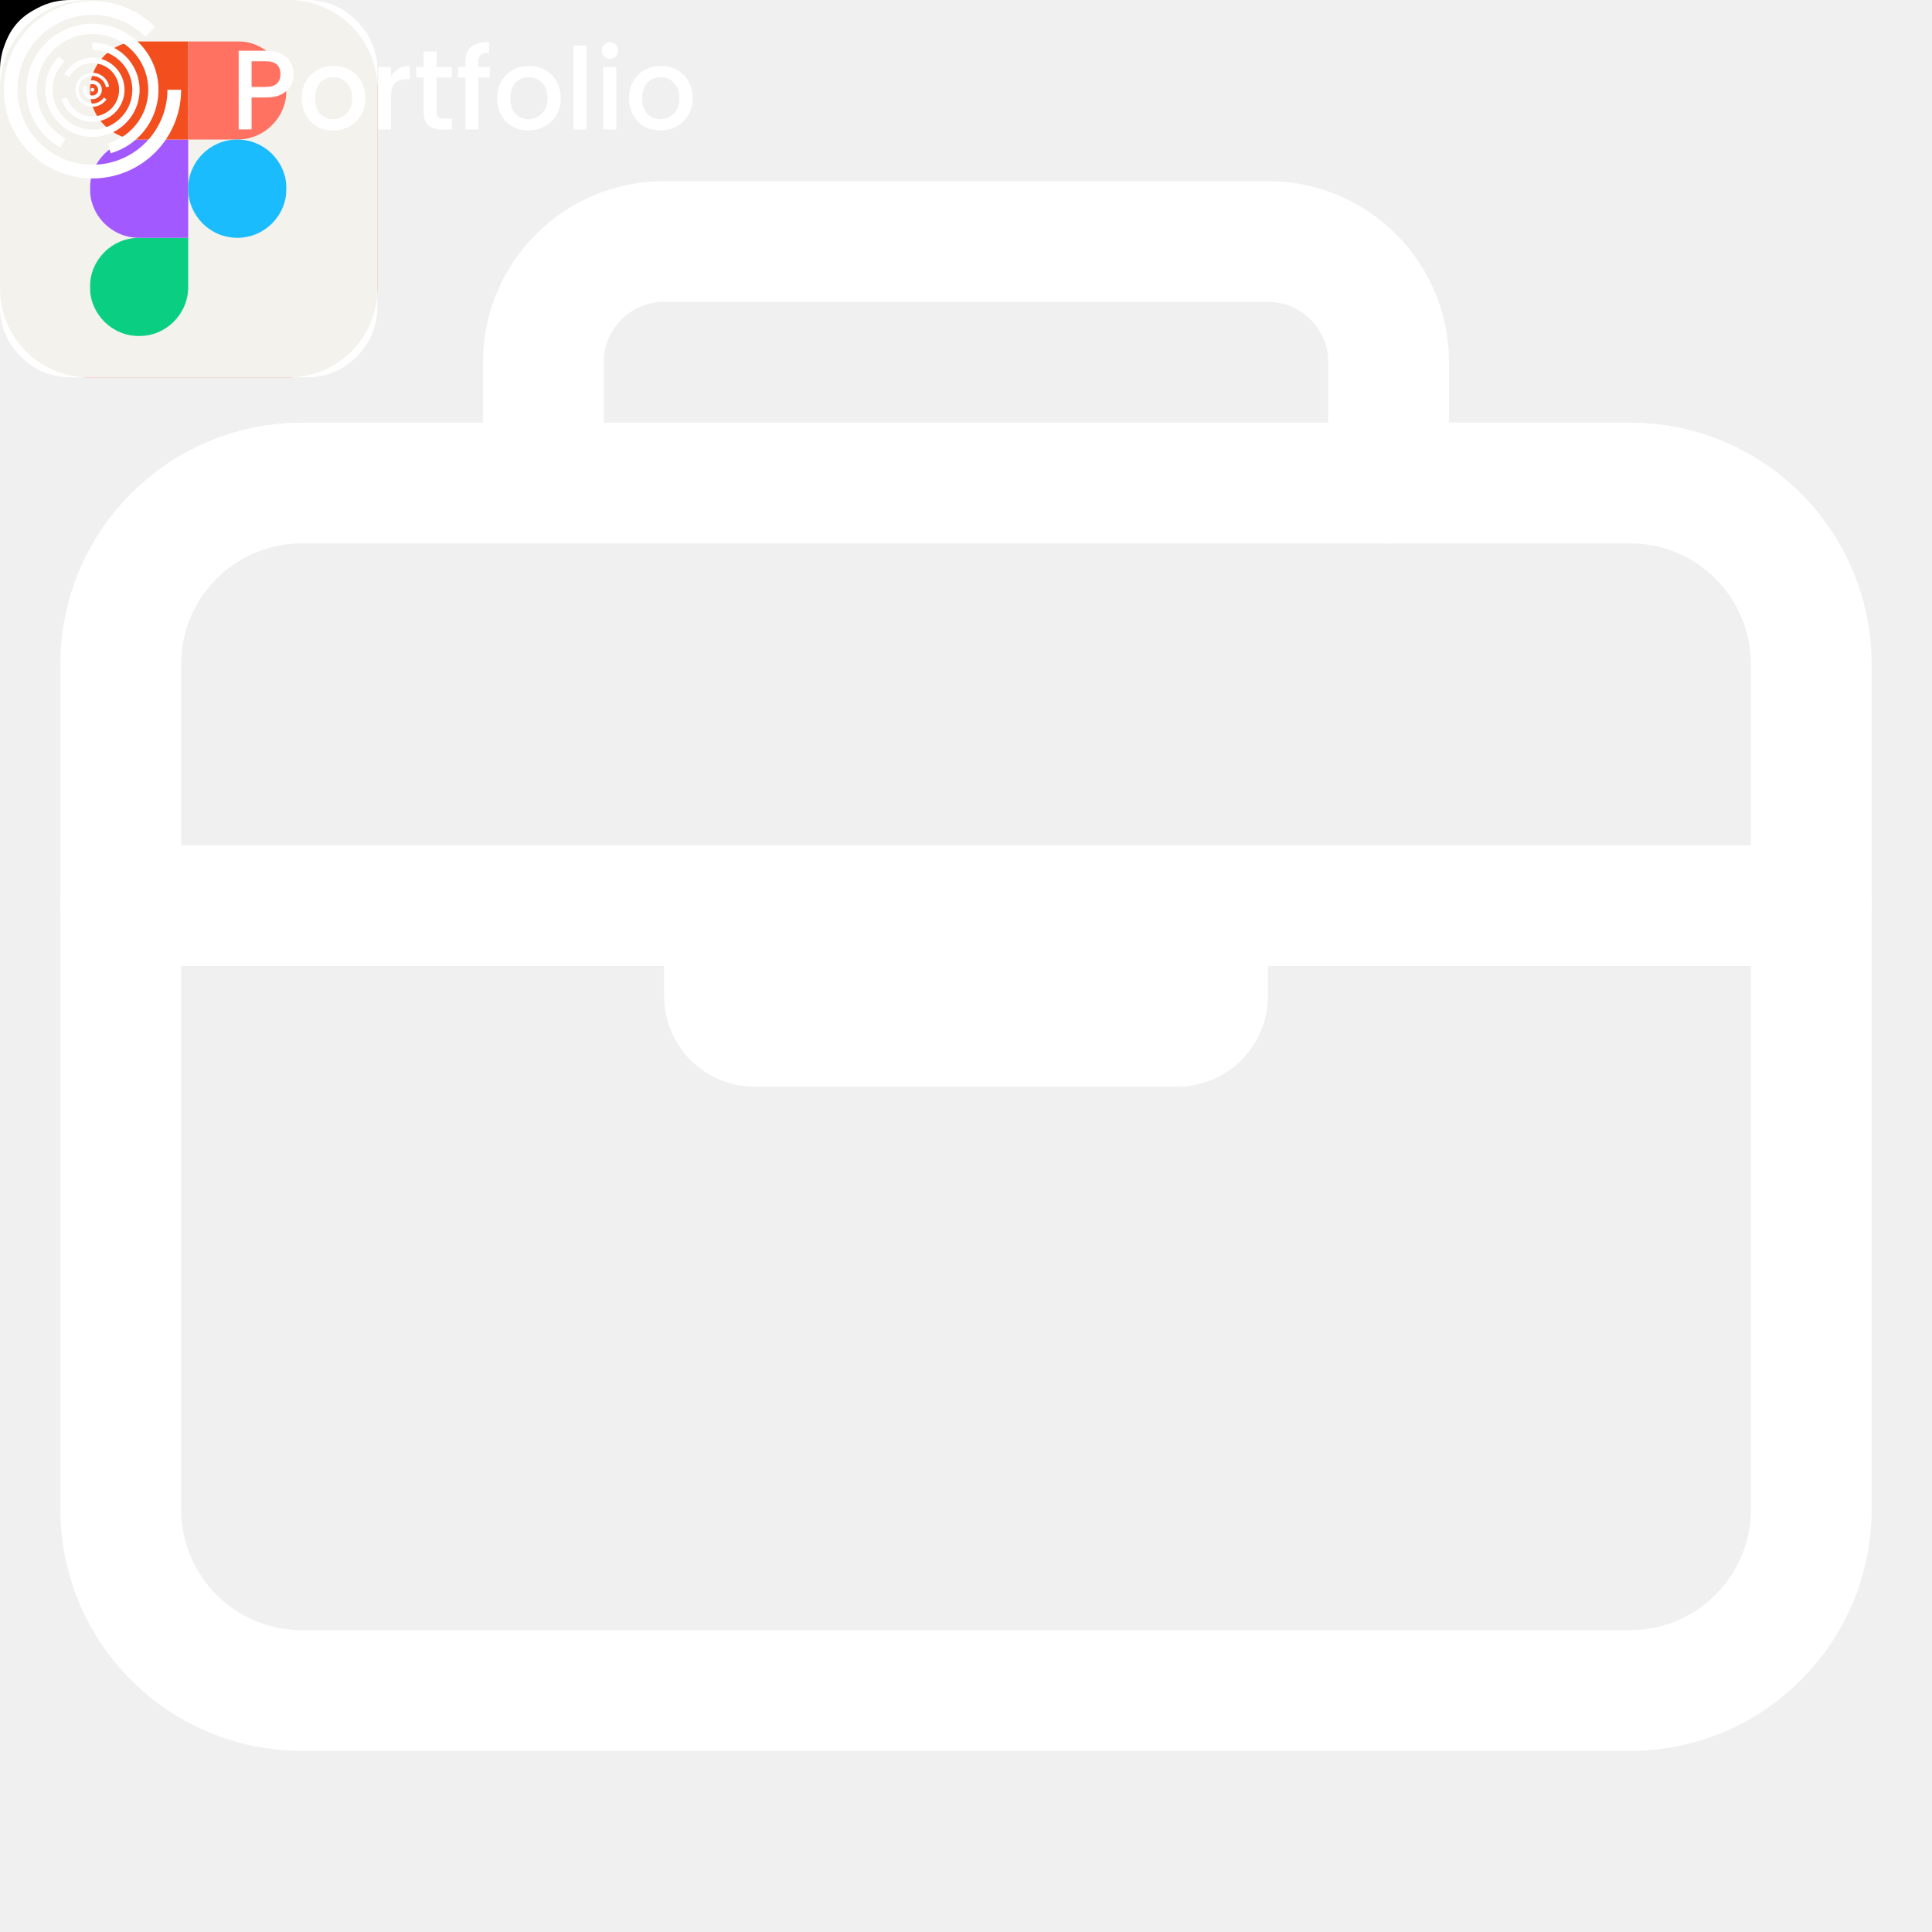
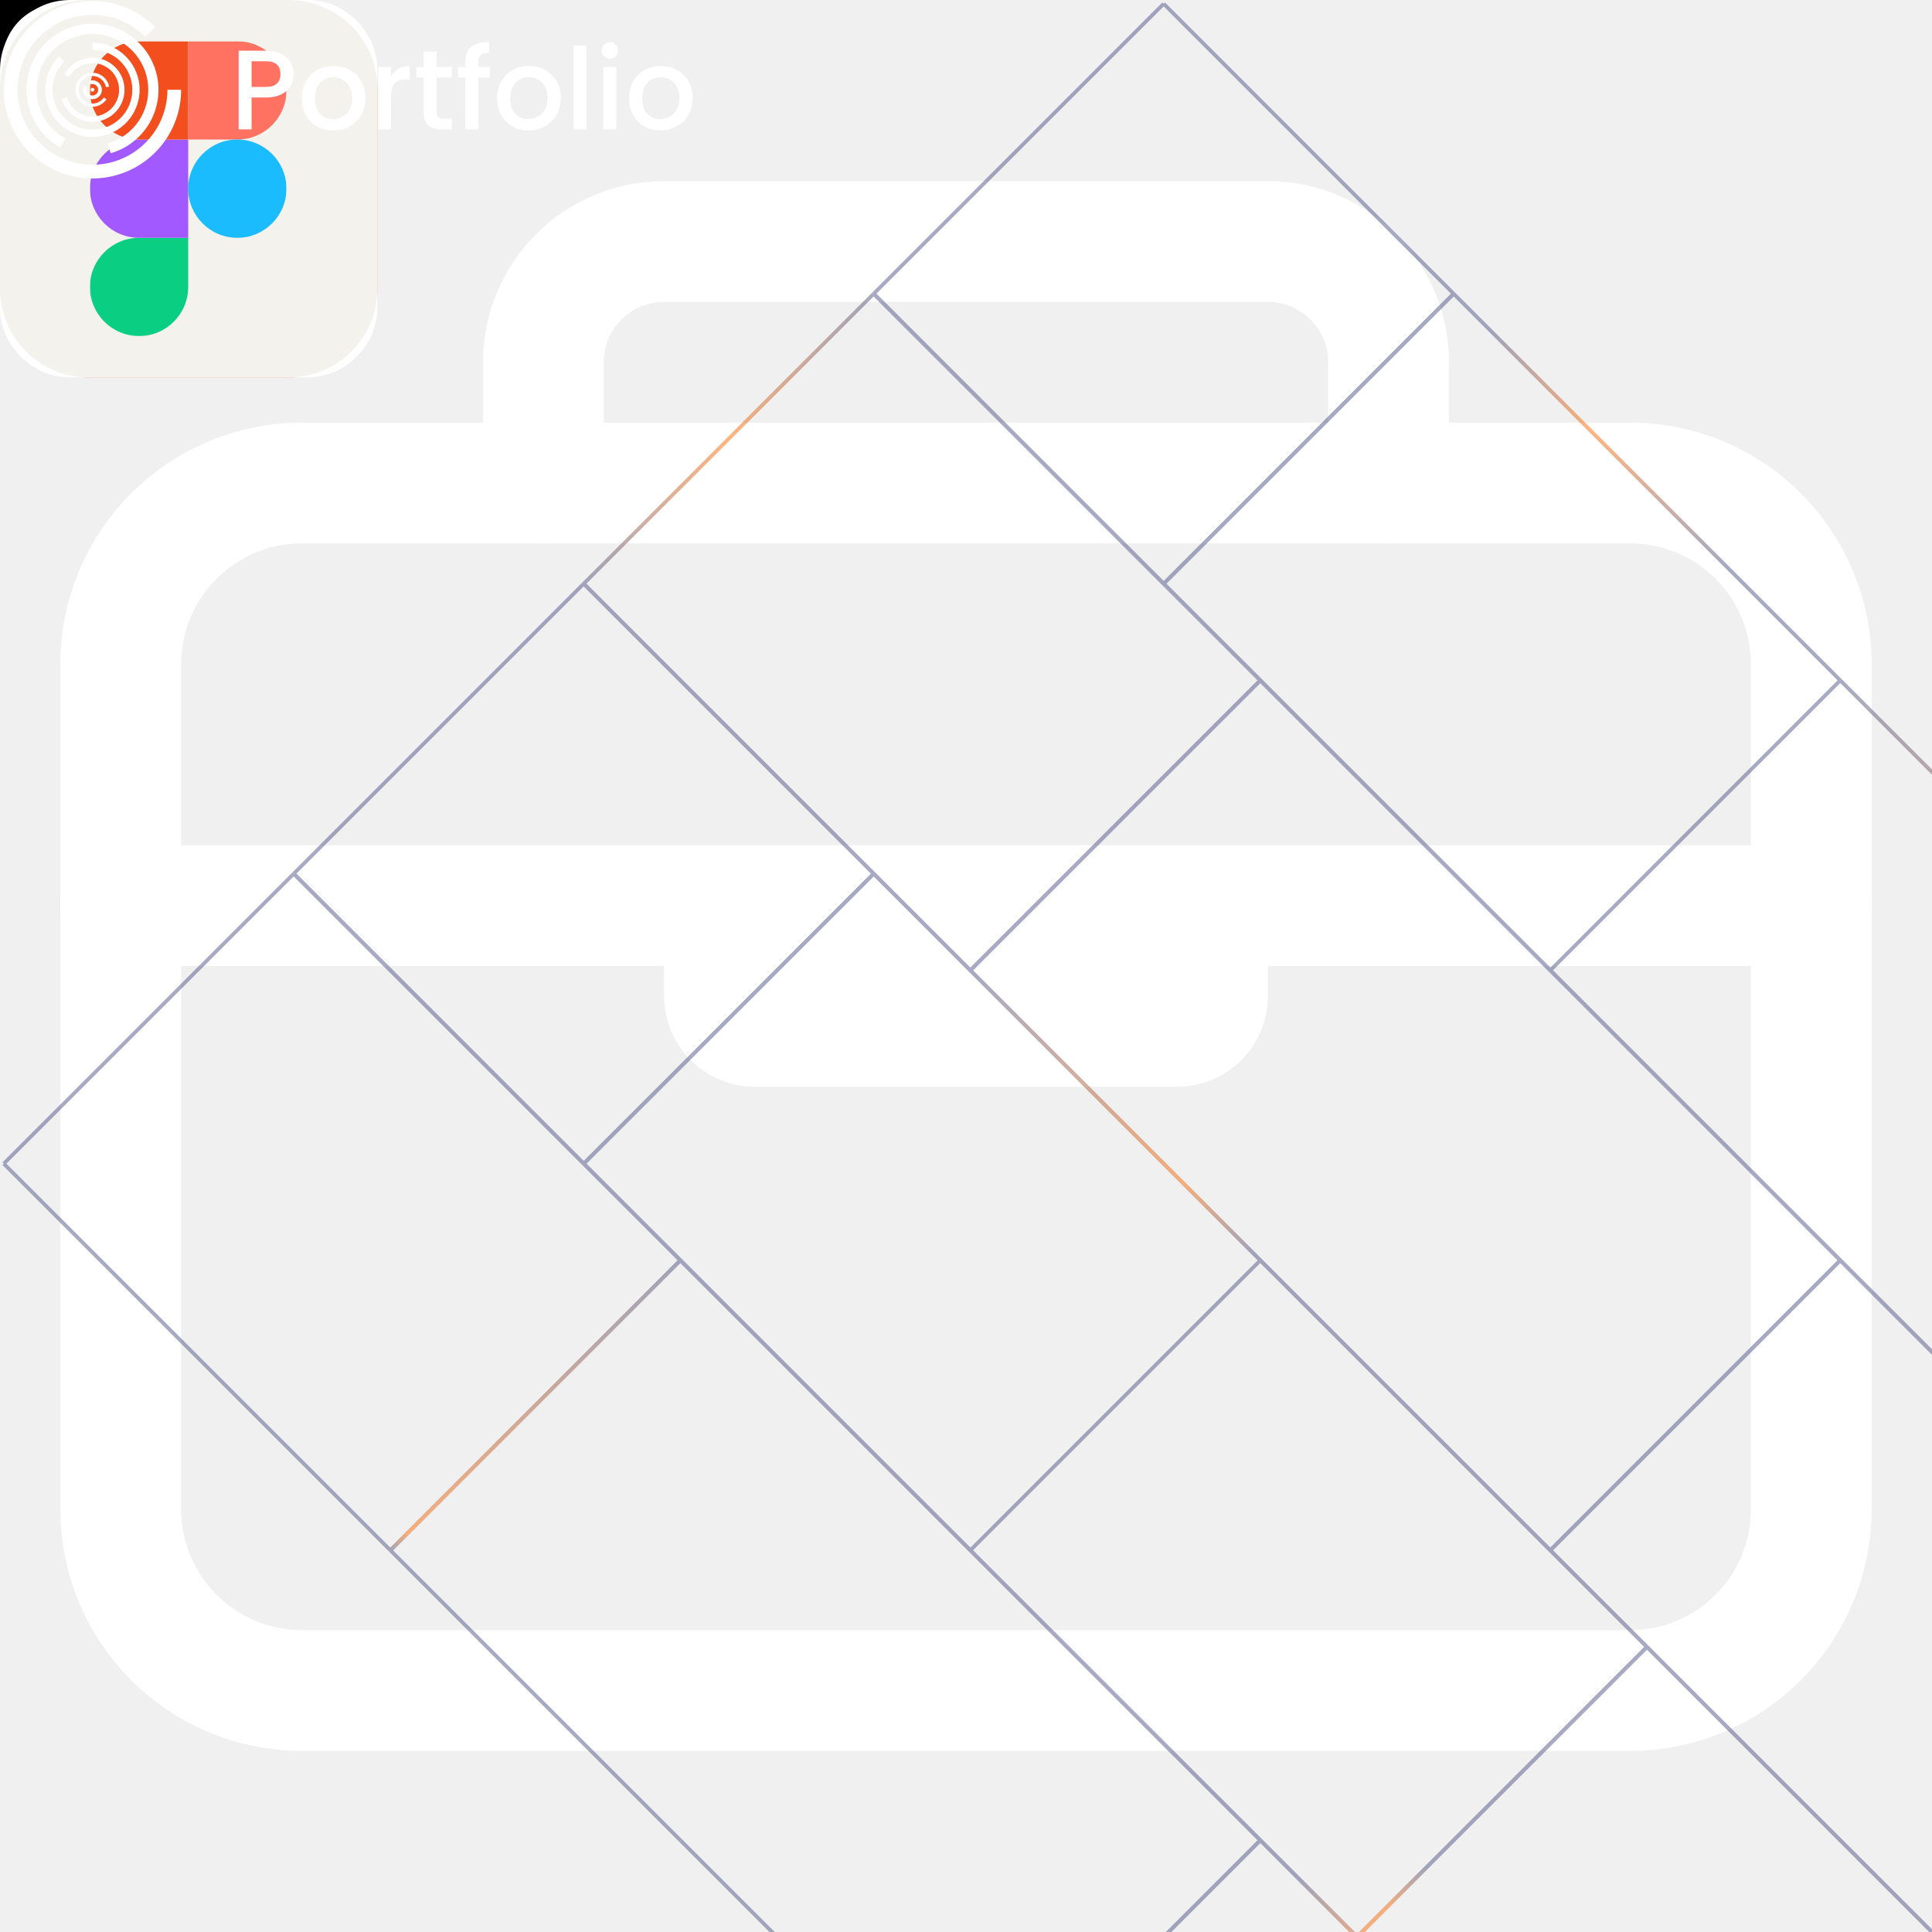
<svg xmlns="http://www.w3.org/2000/svg" class="ionicon" viewBox="0 0 512 512">
  <g id="briefcase">
    <rect x="32" y="128" width="448" height="320" rx="48" ry="48" fill="none" stroke="white" stroke-linejoin="round" stroke-width="32" />
    <path d="M144 128V96a32 32 0 0132-32h160a32 32 0 0132 32v32M480 240H32M320 240v24a8 8 0 01-8 8H200a8 8 0 01-8-8v-24" fill="none" stroke="white" stroke-linecap="round" stroke-linejoin="round" stroke-width="32" />
  </g>
  <g id="linkedin">
    <rect x="0.5" y="0.5" width="31" height="31" rx="2.5" fill="white" />
    <rect x="0.5" y="0.5" width="31" height="31" rx="2.5" stroke="black" />
    <g id="Union">
      <path d="M6.333 2.5C4.769 2.5 3.5 3.769 3.5 5.333C3.5 6.898 4.769 8.167 6.333 8.167C7.898 8.167 9.167 6.898 9.167 5.333C9.167 3.769 7.898 2.5 6.333 2.5Z" fill="black" />
      <path d="M3.667 10.5C3.575 10.5 3.5 10.575 3.5 10.667V28C3.5 28.092 3.575 28.167 3.667 28.167H9C9.092 28.167 9.167 28.092 9.167 28V10.667C9.167 10.575 9.092 10.5 9 10.5H3.667Z" fill="black" />
      <path d="M12.333 10.5C12.241 10.5 12.167 10.575 12.167 10.667V28C12.167 28.092 12.241 28.167 12.333 28.167H17.667C17.759 28.167 17.833 28.092 17.833 28V18.667C17.833 18.004 18.097 17.368 18.566 16.899C19.034 16.43 19.67 16.167 20.333 16.167C20.996 16.167 21.632 16.43 22.101 16.899C22.57 17.368 22.833 18.004 22.833 18.667V28C22.833 28.092 22.908 28.167 23 28.167H28.333C28.425 28.167 28.5 28.092 28.5 28V16.507C28.5 13.271 25.686 10.74 22.466 11.033C21.474 11.123 20.492 11.37 19.575 11.763L17.833 12.509V10.667C17.833 10.575 17.759 10.5 17.667 10.5H12.333Z" fill="black" />
    </g>
  </g>
  <g id="github">
    <rect x="0.5" y="0.5" width="31" height="31" stroke="black" />
    <path id="Icon" fill-rule="evenodd" clip-rule="evenodd" d="M16 1C7.528 1 0.667 7.862 0.667 16.333C0.667 23.118 5.056 28.849 11.151 30.881C11.918 31.015 12.205 30.555 12.205 30.152C12.205 29.788 12.186 28.581 12.186 27.297C8.333 28.006 7.337 26.358 7.03 25.495C6.858 25.054 6.11 23.693 5.458 23.329C4.922 23.042 4.155 22.332 5.439 22.313C6.647 22.294 7.509 23.425 7.797 23.885C9.177 26.204 11.381 25.552 12.263 25.15C12.397 24.153 12.799 23.483 13.24 23.099C9.828 22.716 6.263 21.393 6.263 15.528C6.263 13.861 6.858 12.481 7.835 11.408C7.682 11.024 7.145 9.453 7.988 7.344C7.988 7.344 9.273 6.942 12.205 8.916C13.432 8.571 14.735 8.398 16.038 8.398C17.342 8.398 18.645 8.571 19.872 8.916C22.804 6.923 24.088 7.344 24.088 7.344C24.932 9.453 24.395 11.024 24.242 11.408C25.219 12.481 25.813 13.842 25.813 15.528C25.813 21.413 22.229 22.716 18.818 23.099C19.373 23.578 19.853 24.498 19.853 25.936C19.853 27.987 19.833 29.635 19.833 30.152C19.833 30.555 20.121 31.034 20.888 30.881C26.944 28.849 31.333 23.099 31.333 16.333C31.333 7.862 24.472 1 16 1Z" fill="white" />
  </g>
  <g id="telegram">
    <path id="Vector" d="M32.342 0.806L32.342 0.806L32.349 0.803C33.476 0.34 33.997 0.488 34.215 0.714C34.338 0.841 34.446 1.061 34.485 1.429C34.524 1.796 34.49 2.274 34.363 2.865L34.362 2.868L29.228 27.753L29.228 27.753L29.227 27.759C29.037 28.74 28.729 29.224 28.41 29.402C28.129 29.559 27.646 29.575 26.802 29.069L18.996 23.086L18.654 22.824L18.344 23.124L13.783 27.542C13.598 27.702 13.392 27.757 13.22 27.725C13.077 27.699 12.883 27.598 12.71 27.298L13.201 21.157L29.574 5.982C29.575 5.981 29.575 5.981 29.576 5.98C29.71 5.858 29.824 5.734 29.909 5.607C29.993 5.484 30.068 5.331 30.086 5.157C30.105 4.967 30.052 4.769 29.91 4.615C29.78 4.473 29.616 4.41 29.483 4.381C29.221 4.326 28.921 4.371 28.645 4.459C28.362 4.55 28.056 4.703 27.757 4.918L8.735 16.951L1.031 14.445C0.762 14.32 0.625 14.19 0.561 14.092C0.501 14.001 0.49 13.918 0.508 13.83C0.552 13.621 0.798 13.294 1.347 13.041L32.342 0.806Z" fill="white" stroke="black" />
  </g>
  <g id="gitTechnologies">
    <g id="skill-icons:git" clip-path="url(#clip0_4533_1197)">
      <g id="Group">
        <path id="Vector" d="M76.562 0H23.438C10.493 0 0 10.493 0 23.438V76.562C0 89.507 10.493 100 23.438 100H76.562C89.507 100 100 89.507 100 76.562V23.438C100 10.493 89.507 0 76.562 0Z" fill="#F03C2E" />
        <g id="Clip path group">
          <mask id="mask0_4533_1197" style="mask-type:luminance" maskUnits="userSpaceOnUse" x="10" y="10" width="80" height="80">
            <g id="skillIconsGit0">
              <path id="Vector_2" d="M10.938 10.938H89.062V89.062H10.938V10.938Z" fill="white" />
            </g>
          </mask>
          <g mask="url(#mask0_4533_1197)">
            <g id="Group_2">
              <path id="Vector_3" d="M87.588 46.521L53.479 12.412C52.775 11.708 51.879 11.229 50.903 11.034C49.927 10.84 48.915 10.94 47.996 11.321C47.386 11.574 46.831 11.945 46.364 12.412L39.284 19.492L48.269 28.477C50.359 27.744 52.751 28.245 54.416 29.91C55.209 30.704 55.762 31.705 56.013 32.798C56.264 33.892 56.202 35.034 55.834 36.094L64.494 44.754C66.589 44.031 69.006 44.497 70.678 46.174C71.516 47.012 72.086 48.079 72.317 49.24C72.548 50.402 72.429 51.606 71.975 52.7C71.367 54.167 70.201 55.332 68.734 55.94C67.267 56.547 65.619 56.547 64.152 55.94C63.425 55.638 62.765 55.197 62.209 54.641C60.451 52.883 60.017 50.295 60.906 48.13L52.829 40.054V61.306C53.416 61.596 53.951 61.979 54.416 62.439C55.539 63.562 56.17 65.085 56.17 66.672C56.17 68.26 55.539 69.783 54.416 70.906C53.293 72.029 51.77 72.659 50.183 72.659C48.595 72.659 47.072 72.029 45.949 70.906C45.111 70.069 44.541 69.002 44.309 67.841C44.078 66.679 44.197 65.475 44.65 64.381C44.951 63.654 45.393 62.995 45.949 62.439C46.528 61.863 47.17 61.426 47.91 61.133V39.682C47.176 39.382 46.509 38.938 45.949 38.377C45.109 37.537 44.537 36.466 44.308 35.3C44.078 34.134 44.201 32.927 44.66 31.831L35.798 22.974L12.409 46.338C11.705 47.041 11.226 47.938 11.031 48.914C10.837 49.891 10.937 50.903 11.318 51.822C11.571 52.433 11.942 52.988 12.409 53.455L46.521 87.561C46.988 88.028 47.542 88.399 48.152 88.652C49.385 89.162 50.77 89.162 52.003 88.652C52.613 88.399 53.168 88.028 53.635 87.561L87.588 53.662C88.055 53.195 88.426 52.64 88.679 52.03C88.932 51.419 89.062 50.765 89.062 50.104C89.063 49.443 88.932 48.788 88.679 48.178C88.426 47.567 88.055 47.013 87.588 46.545" fill="white" />
            </g>
          </g>
        </g>
      </g>
    </g>
    <defs>
      <clipPath id="clip0_4533_1197">
        <rect width="100" height="100" fill="white" />
      </clipPath>
    </defs>
  </g>
  <g id="githubTechnologies">
    <path id="Vector" d="M33.789 69.792C33.963 69.531 33.898 69.249 33.594 68.945C33.203 68.641 32.899 68.598 32.682 68.815C32.509 69.076 32.574 69.358 32.878 69.662C33.268 69.965 33.572 70.009 33.789 69.792ZM31.966 67.122C31.749 66.819 31.489 66.732 31.185 66.862C30.924 67.036 30.924 67.296 31.185 67.643C31.489 67.99 31.749 68.099 31.966 67.969C32.227 67.795 32.227 67.513 31.966 67.122ZM29.297 64.518C29.384 64.345 29.275 64.171 28.971 63.997C28.668 63.911 28.494 63.954 28.451 64.128C28.32 64.345 28.407 64.518 28.711 64.648C29.058 64.735 29.253 64.692 29.297 64.518ZM30.664 66.016C30.751 65.972 30.783 65.875 30.762 65.723C30.74 65.571 30.664 65.451 30.534 65.365C30.273 65.061 30.056 64.996 29.883 65.169C29.709 65.343 29.731 65.582 29.948 65.885C30.208 66.146 30.447 66.189 30.664 66.016ZM36.263 70.898C36.35 70.595 36.154 70.356 35.677 70.182C35.286 70.052 35.004 70.139 34.831 70.443C34.744 70.746 34.939 70.985 35.417 71.159C35.807 71.289 36.089 71.202 36.263 70.898ZM38.997 71.094C38.997 70.746 38.737 70.573 38.216 70.573C37.782 70.573 37.565 70.746 37.565 71.094C37.565 71.441 37.804 71.615 38.281 71.615C38.759 71.615 38.997 71.441 38.997 71.094ZM41.536 70.638C41.45 70.334 41.167 70.226 40.69 70.312C40.213 70.399 40.017 70.595 40.104 70.898C40.191 71.246 40.451 71.376 40.885 71.289C41.319 71.202 41.536 70.985 41.536 70.638ZM83.333 50C83.333 40.799 80.078 32.943 73.568 26.432C67.057 19.922 59.201 16.667 50 16.667C40.799 16.667 32.943 19.922 26.432 26.432C19.922 32.943 16.667 40.799 16.667 50C16.667 57.248 18.793 63.77 23.047 69.564C27.3 75.358 32.769 79.384 39.453 81.641C40.234 81.771 40.809 81.662 41.178 81.315C41.547 80.968 41.732 80.534 41.732 80.013C41.732 77.756 41.71 75.694 41.667 73.828C41.406 73.871 41.07 73.926 40.658 73.991C40.245 74.056 39.475 74.099 38.346 74.121C37.218 74.143 36.176 74.056 35.221 73.861C34.267 73.665 33.322 73.231 32.389 72.559C31.456 71.886 30.816 70.985 30.469 69.857C29.471 67.296 28.233 65.69 26.758 65.039C26.671 64.996 26.573 64.92 26.465 64.811L25.944 64.29L25.488 63.672L25.749 63.184L27.018 62.956C27.279 62.956 27.604 62.999 27.995 63.086C28.385 63.173 29.037 63.509 29.948 64.095C30.859 64.681 31.576 65.451 32.096 66.406C32.791 67.621 33.605 68.533 34.538 69.141C35.471 69.748 36.415 70.052 37.37 70.052C38.325 70.052 39.149 69.976 39.844 69.824C40.538 69.672 41.189 69.466 41.797 69.206C42.101 67.166 42.817 65.668 43.945 64.713C41.819 64.453 39.952 64.052 38.346 63.509C36.74 62.967 35.156 62.12 33.594 60.97C32.031 59.82 30.827 58.171 29.98 56.022C29.134 53.874 28.711 51.28 28.711 48.242C28.711 44.813 29.861 41.84 32.161 39.323C31.12 36.632 31.228 33.681 32.487 30.469C33.312 30.208 34.494 30.371 36.035 30.957C37.576 31.543 38.889 32.183 39.974 32.878L41.667 33.919C44.184 33.181 46.962 32.812 50 32.812C53.038 32.812 55.816 33.181 58.333 33.919C58.811 33.615 59.429 33.225 60.189 32.747C60.948 32.27 62.153 31.706 63.802 31.055C65.451 30.404 66.688 30.208 67.513 30.469C68.772 33.681 68.88 36.632 67.838 39.323C70.139 41.84 71.289 44.813 71.289 48.242C71.289 50.716 70.985 52.897 70.378 54.785C69.77 56.673 69 58.192 68.066 59.342C67.133 60.493 65.972 61.458 64.583 62.24C63.194 63.021 61.838 63.585 60.514 63.932C59.191 64.279 57.704 64.54 56.055 64.713C57.574 66.059 58.333 68.121 58.333 70.898C58.333 72.635 58.322 74.566 58.301 76.693C58.279 78.819 58.268 79.926 58.268 80.013C58.268 80.534 58.453 80.968 58.822 81.315C59.191 81.662 59.766 81.771 60.547 81.641C67.231 79.384 72.7 75.358 76.953 69.564C81.207 63.77 83.333 57.248 83.333 50ZM100 18.75V81.25C100 86.415 98.166 90.831 94.499 94.499C90.831 98.166 86.415 100 81.25 100H18.75C13.585 100 9.169 98.166 5.501 94.499C1.834 90.831 0 86.415 0 81.25V18.75C0 13.585 1.834 9.169 5.501 5.501C9.169 1.834 13.585 0 18.75 0H81.25C86.415 0 90.831 1.834 94.499 5.501C98.166 9.169 100 13.585 100 18.75Z" fill="white" />
  </g>
  <g id="figmaTechnologies">
    <g id="skill-icons:figma-light" clip-path="url(#clip0_4533_1212)">
      <g id="Group">
        <path id="Vector" d="M76.562 0H23.438C10.493 0 0 10.493 0 23.438V76.562C0 89.507 10.493 100 23.438 100H76.562C89.507 100 100 89.507 100 76.562V23.438C100 10.493 89.507 0 76.562 0Z" fill="#F4F2ED" />
        <g id="Clip path group">
          <mask id="mask0_4533_1212" style="mask-type:luminance" maskUnits="userSpaceOnUse" x="23" y="10" width="53" height="80">
            <g id="skillIconsFigmaLight0">
              <path id="Vector_2" d="M23.828 10.938H75.922V89.062H23.828V10.938Z" fill="white" />
            </g>
          </mask>
          <g mask="url(#mask0_4533_1212)">
            <g id="Group_2">
              <path id="Vector_3" d="M36.854 89.062C44.042 89.062 49.875 83.229 49.875 76.042V63.021H36.854C29.667 63.021 23.833 68.854 23.833 76.042C23.833 83.229 29.667 89.062 36.854 89.062Z" fill="#0ACF83" />
              <path id="Vector_4" d="M23.833 50C23.833 42.812 29.667 36.979 36.854 36.979H49.875V63.021H36.854C29.667 63.021 23.833 57.188 23.833 50Z" fill="#A259FF" />
              <path id="Vector_5" d="M23.833 23.958C23.833 16.771 29.667 10.938 36.854 10.938H49.875V36.979H36.854C29.667 36.979 23.833 31.146 23.833 23.958Z" fill="#F24E1E" />
              <path id="Vector_6" d="M49.875 10.938H62.896C70.083 10.938 75.917 16.771 75.917 23.958C75.917 31.146 70.083 36.979 62.896 36.979H49.875V10.938Z" fill="#FF7262" />
              <path id="Vector_7" d="M75.917 50C75.917 57.188 70.083 63.021 62.896 63.021C55.708 63.021 49.875 57.188 49.875 50C49.875 42.812 55.708 36.979 62.896 36.979C70.083 36.979 75.917 42.812 75.917 50Z" fill="#1ABCFE" />
            </g>
          </g>
        </g>
      </g>
    </g>
    <defs>
      <clipPath id="clip0_4533_1212">
        <rect width="100" height="100" fill="white" />
      </clipPath>
    </defs>
  </g>
  <g id="brand">
    <path d="M48 23.79C48 29.227 46.115 34.495 42.666 38.698C39.217 42.901 34.417 45.778 29.085 46.839C23.752 47.899 18.217 47.078 13.422 44.515C8.627 41.952 4.869 37.806 2.789 32.783C0.708 27.76 0.434 22.171 2.012 16.968C3.59 11.766 6.924 7.271 11.444 4.25C15.965 1.23 21.393 -0.13 26.803 0.403C32.214 0.936 37.273 3.329 41.117 7.173L38.548 9.742C35.298 6.491 31.022 4.469 26.447 4.018C21.873 3.568 17.284 4.717 13.462 7.271C9.64 9.824 6.822 13.624 5.488 18.023C4.154 22.421 4.386 27.146 6.145 31.393C7.904 35.64 11.081 39.145 15.134 41.312C19.188 43.478 23.868 44.173 28.376 43.276C32.884 42.379 36.942 39.947 39.858 36.394C42.774 32.841 44.368 28.387 44.368 23.79H48Z" fill="white" />
    <path d="M16.016 39.096C12.475 37.133 9.724 34.003 8.232 30.239C6.74 26.476 6.599 22.311 7.833 18.455C9.067 14.599 11.601 11.29 15.001 9.092C18.401 6.895 22.458 5.944 26.481 6.402C30.504 6.861 34.243 8.7 37.062 11.606C39.881 14.512 41.605 18.306 41.94 22.341C42.275 26.376 41.201 30.402 38.901 33.733C36.6 37.065 33.216 39.496 29.324 40.612L28.578 38.012C31.868 37.068 34.73 35.013 36.675 32.197C38.62 29.38 39.528 25.976 39.244 22.565C38.961 19.154 37.503 15.946 35.12 13.489C32.737 11.032 29.576 9.477 26.175 9.09C22.774 8.703 19.344 9.506 16.469 11.364C13.594 13.222 11.453 16.02 10.409 19.279C9.366 22.539 9.485 26.06 10.746 29.242C12.008 32.424 14.334 35.071 17.327 36.73L16.016 39.096Z" fill="white" />
    <path d="M24.5 11.29C27.392 11.29 30.194 12.293 32.43 14.127C34.665 15.962 36.196 18.515 36.76 21.351C37.324 24.188 36.887 27.132 35.524 29.683C34.161 32.233 31.955 34.232 29.284 35.339C26.612 36.445 23.639 36.591 20.871 35.752C18.104 34.912 15.713 33.139 14.107 30.735C12.5 28.33 11.777 25.443 12.06 22.565C12.344 19.687 13.616 16.996 15.661 14.951L17.027 16.317C15.299 18.046 14.223 20.321 13.983 22.754C13.743 25.187 14.355 27.628 15.713 29.661C17.072 31.694 19.093 33.193 21.432 33.903C23.772 34.613 26.285 34.489 28.544 33.553C30.803 32.618 32.667 30.928 33.82 28.772C34.973 26.616 35.342 24.126 34.865 21.728C34.388 19.33 33.094 17.172 31.204 15.621C29.314 14.07 26.945 13.222 24.5 13.222L24.5 11.29Z" fill="white" />
    <path d="M17.03 19.734C17.968 18.006 19.477 16.657 21.299 15.916C23.12 15.175 25.143 15.089 27.021 15.672C28.899 16.256 30.517 17.472 31.598 19.114C32.68 20.756 33.159 22.723 32.953 24.679C32.748 26.634 31.871 28.458 30.471 29.84C29.071 31.221 27.236 32.075 25.278 32.255C23.32 32.434 21.36 31.93 19.732 30.827C18.104 29.723 16.909 28.09 16.35 26.204L17.727 25.796C18.192 27.363 19.185 28.721 20.537 29.637C21.89 30.554 23.519 30.974 25.146 30.824C26.774 30.675 28.299 29.965 29.462 28.817C30.625 27.669 31.354 26.154 31.525 24.529C31.696 22.903 31.298 21.269 30.399 19.904C29.5 18.54 28.155 17.529 26.595 17.044C25.034 16.56 23.354 16.631 21.84 17.247C20.326 17.862 19.072 18.983 18.292 20.42L17.03 19.734Z" fill="white" />
    <path d="M28.22 26.323C27.634 27.183 26.767 27.814 25.769 28.108C24.77 28.401 23.7 28.339 22.742 27.932C21.783 27.526 20.996 26.799 20.513 25.877C20.03 24.954 19.882 23.893 20.094 22.874C20.306 21.854 20.865 20.94 21.676 20.287C22.486 19.633 23.498 19.281 24.539 19.29C25.58 19.299 26.586 19.669 27.385 20.337C28.184 21.004 28.727 21.928 28.921 22.951L28.093 23.108C27.936 22.276 27.494 21.526 26.845 20.983C26.195 20.441 25.378 20.14 24.532 20.133C23.686 20.125 22.863 20.412 22.204 20.943C21.546 21.474 21.091 22.217 20.919 23.045C20.747 23.874 20.867 24.736 21.259 25.486C21.652 26.236 22.292 26.826 23.071 27.157C23.85 27.488 24.719 27.538 25.531 27.299C26.343 27.061 27.047 26.548 27.523 25.849L28.22 26.323Z" fill="white" />
    <path d="M23.707 21.419C24.255 21.236 24.85 21.248 25.391 21.454C25.931 21.66 26.384 22.047 26.671 22.549C26.957 23.052 27.061 23.638 26.965 24.208C26.868 24.778 26.577 25.297 26.14 25.677C25.704 26.056 25.149 26.273 24.571 26.289C23.993 26.305 23.427 26.121 22.97 25.767C22.512 25.413 22.192 24.911 22.063 24.347C21.934 23.783 22.005 23.192 22.263 22.674L23.139 23.112C22.983 23.426 22.939 23.786 23.018 24.129C23.096 24.472 23.291 24.777 23.569 24.992C23.847 25.207 24.192 25.32 24.543 25.31C24.895 25.3 25.232 25.168 25.497 24.937C25.763 24.707 25.94 24.391 25.999 24.044C26.058 23.697 25.994 23.341 25.82 23.036C25.645 22.73 25.37 22.495 25.042 22.369C24.713 22.244 24.351 22.237 24.018 22.348L23.707 21.419Z" fill="white" />
    <circle cx="24.5" cy="23.79" r="0.5" transform="rotate(-180 24.5 23.79)" fill="white" />
    <path d="M77.83 19.65C77.83 20.71 77.58 21.71 77.08 22.65C76.58 23.59 75.78 24.36 74.68 24.96C73.58 25.54 72.17 25.83 70.45 25.83H66.67V34.29H63.25V13.44H70.45C72.05 13.44 73.4 13.72 74.5 14.28C75.62 14.82 76.45 15.56 76.99 16.5C77.55 17.44 77.83 18.49 77.83 19.65ZM70.45 23.04C71.75 23.04 72.72 22.75 73.36 22.17C74 21.57 74.32 20.73 74.32 19.65C74.32 17.37 73.03 16.23 70.45 16.23H66.67V23.04H70.45ZM88.262 34.56C86.702 34.56 85.292 34.21 84.032 33.51C82.772 32.79 81.782 31.79 81.062 30.51C80.342 29.21 79.982 27.71 79.982 26.01C79.982 24.33 80.352 22.84 81.092 21.54C81.832 20.24 82.842 19.24 84.122 18.54C85.402 17.84 86.832 17.49 88.412 17.49C89.992 17.49 91.422 17.84 92.702 18.54C93.982 19.24 94.992 20.24 95.732 21.54C96.472 22.84 96.842 24.33 96.842 26.01C96.842 27.69 96.462 29.18 95.702 30.48C94.942 31.78 93.902 32.79 92.582 33.51C91.282 34.21 89.842 34.56 88.262 34.56ZM88.262 31.59C89.142 31.59 89.962 31.38 90.722 30.96C91.502 30.54 92.132 29.91 92.612 29.07C93.092 28.23 93.332 27.21 93.332 26.01C93.332 24.81 93.102 23.8 92.642 22.98C92.182 22.14 91.572 21.51 90.812 21.09C90.052 20.67 89.232 20.46 88.352 20.46C87.472 20.46 86.652 20.67 85.892 21.09C85.152 21.51 84.562 22.14 84.122 22.98C83.682 23.8 83.462 24.81 83.462 26.01C83.462 27.79 83.912 29.17 84.812 30.15C85.732 31.11 86.882 31.59 88.262 31.59ZM103.643 20.16C104.143 19.32 104.803 18.67 105.623 18.21C106.463 17.73 107.453 17.49 108.593 17.49V21.03H107.723C106.383 21.03 105.363 21.37 104.663 22.05C103.983 22.73 103.643 23.91 103.643 25.59V34.29H100.223V17.76H103.643V20.16ZM115.726 20.55V29.7C115.726 30.32 115.866 30.77 116.146 31.05C116.446 31.31 116.946 31.44 117.646 31.44H119.746V34.29H117.046C115.506 34.29 114.326 33.93 113.506 33.21C112.686 32.49 112.276 31.32 112.276 29.7V20.55H110.326V17.76H112.276V13.65H115.726V17.76H119.746V20.55H115.726ZM129.828 20.55H126.768V34.29H123.318V20.55H121.368V17.76H123.318V16.59C123.318 14.69 123.818 13.31 124.818 12.45C125.838 11.57 127.428 11.13 129.588 11.13V13.98C128.548 13.98 127.818 14.18 127.398 14.58C126.978 14.96 126.768 15.63 126.768 16.59V17.76H129.828V20.55ZM140.029 34.56C138.469 34.56 137.059 34.21 135.799 33.51C134.539 32.79 133.549 31.79 132.829 30.51C132.109 29.21 131.749 27.71 131.749 26.01C131.749 24.33 132.119 22.84 132.859 21.54C133.599 20.24 134.609 19.24 135.889 18.54C137.169 17.84 138.599 17.49 140.179 17.49C141.759 17.49 143.189 17.84 144.469 18.54C145.749 19.24 146.759 20.24 147.499 21.54C148.239 22.84 148.609 24.33 148.609 26.01C148.609 27.69 148.229 29.18 147.469 30.48C146.709 31.78 145.669 32.79 144.349 33.51C143.049 34.21 141.609 34.56 140.029 34.56ZM140.029 31.59C140.909 31.59 141.729 31.38 142.489 30.96C143.269 30.54 143.899 29.91 144.379 29.07C144.859 28.23 145.099 27.21 145.099 26.01C145.099 24.81 144.869 23.8 144.409 22.98C143.949 22.14 143.339 21.51 142.579 21.09C141.819 20.67 140.999 20.46 140.119 20.46C139.239 20.46 138.419 20.67 137.659 21.09C136.919 21.51 136.329 22.14 135.889 22.98C135.449 23.8 135.229 24.81 135.229 26.01C135.229 27.79 135.679 29.17 136.579 30.15C137.499 31.11 138.649 31.59 140.029 31.59ZM155.41 12.09V34.29H151.99V12.09H155.41ZM161.64 15.57C161.02 15.57 160.5 15.36 160.08 14.94C159.66 14.52 159.45 14 159.45 13.38C159.45 12.76 159.66 12.24 160.08 11.82C160.5 11.4 161.02 11.19 161.64 11.19C162.24 11.19 162.75 11.4 163.17 11.82C163.59 12.24 163.8 12.76 163.8 13.38C163.8 14 163.59 14.52 163.17 14.94C162.75 15.36 162.24 15.57 161.64 15.57ZM163.32 17.76V34.29H159.9V17.76H163.32ZM174.981 34.56C173.421 34.56 172.011 34.21 170.751 33.51C169.491 32.79 168.501 31.79 167.781 30.51C167.061 29.21 166.701 27.71 166.701 26.01C166.701 24.33 167.071 22.84 167.811 21.54C168.551 20.24 169.561 19.24 170.841 18.54C172.121 17.84 173.551 17.49 175.131 17.49C176.711 17.49 178.141 17.84 179.421 18.54C180.701 19.24 181.711 20.24 182.451 21.54C183.191 22.84 183.561 24.33 183.561 26.01C183.561 27.69 183.181 29.18 182.421 30.48C181.661 31.78 180.621 32.79 179.301 33.51C178.001 34.21 176.561 34.56 174.981 34.56ZM174.981 31.59C175.861 31.59 176.681 31.38 177.441 30.96C178.221 30.54 178.851 29.91 179.331 29.07C179.811 28.23 180.051 27.21 180.051 26.01C180.051 24.81 179.821 23.8 179.361 22.98C178.901 22.14 178.291 21.51 177.531 21.09C176.771 20.67 175.951 20.46 175.071 20.46C174.191 20.46 173.371 20.67 172.611 21.09C171.871 21.51 171.281 22.14 170.841 22.98C170.401 23.8 170.181 24.81 170.181 26.01C170.181 27.79 170.631 29.17 171.531 30.15C172.451 31.11 173.601 31.59 174.981 31.59Z" fill="white" />
  </g>
+   <g id="bgImage">
+     <g opacity="0.5">
+       <path d="M590.154 436.461L513.308 359.615" stroke="#505685" />
+       <path d="M667 359.615L590.154 282.769" stroke="url(#paint0_linear_4533_754)" />
+       <path d="M513.308 359.615L590.154 282.769" stroke="#505685" />
+       <path d="M590.154 436.461L667 359.615" stroke="#505685" />
+       <path d="M513.308 359.615L410.847 257.154" stroke="#505685" />
+       <path d="M590.154 282.769L487.693 180.307" stroke="url(#paint1_linear_4533_754)" />
+       <path d="M410.847 257.154L487.693 180.307" stroke="#505685" />
+       <path d="M513.308 359.615L590.154 282.769" stroke="url(#paint2_linear_4533_754)" />
+       <path d="M308.385 1L385.231 77.846" stroke="#505685" />
+       <path d="M231.539 77.846L308.385 154.692" stroke="#505685" />
+       <path d="M385.231 77.846L308.385 154.692" stroke="#505685" />
+       <path d="M308.385 1L231.539 77.846" stroke="#505685" />
+       <path d="M385.231 77.846L487.693 180.307" stroke="url(#paint3_linear_4533_754)" />
+       <path d="M308.385 154.692L410.846 257.154" stroke="#505685" />
+       <path d="M385.231 77.846L308.385 154.692" stroke="#505685" />
+       <path d="M410.846 257.154L487.693 334" stroke="#505685" />
+       <path d="M334 334L410.846 410.846" stroke="#505685" />
+       <path d="M487.693 334L410.846 410.846" stroke="#505685" />
+       <path d="M487.692 334L590.154 436.461" stroke="#505685" />
+       <path d="M410.846 410.846L513.308 513.307" stroke="#505685" />
+       <path d="M590.154 436.461L513.308 513.307" stroke="url(#paint4_linear_4533_754)" />
+       <path d="M487.692 334L410.846 410.846" stroke="#505685" />
+       <path d="M334 334L257.154 257.154" stroke="#505685" />
+       <path d="M410.846 257.154L334 180.308" stroke="#505685" />
+       <path d="M257.154 257.154L334 180.308" stroke="#505685" />
+       <path d="M257.154 257.154L154.693 154.692" stroke="#505685" />
+       <path d="M334 180.307L231.539 77.846" stroke="#505685" />
+       <path d="M154.692 154.692L231.539 77.846" stroke="url(#paint5_linear_4533_754)" />
+       <path d="M257.154 257.154L334 180.308" stroke="#505685" />
+       <path d="M436.461 590.154L359.615 513.308" stroke="#505685" />
+       <path d="M513.308 513.308L436.461 436.462" stroke="#505685" />
+       <path d="M359.615 513.308L436.461 436.462" stroke="#505685" />
+       <path d="M436.461 590.154L513.307 513.308" stroke="#505685" />
+       <path d="M359.615 513.308L257.153 410.847" stroke="#505685" />
+       <path d="M436.461 436.462L333.999 334" stroke="#505685" />
+       <path d="M257.154 410.847L334 334.001" stroke="#505685" />
+       <path d="M359.615 513.308L436.461 436.462" stroke="url(#paint6_linear_4533_754)" />
+       <path d="M154.692 154.692L231.538 231.539" stroke="#505685" />
+       <path d="M77.846 231.539L154.692 308.385" stroke="#505685" />
+       <path d="M231.538 231.539L154.692 308.385" stroke="#505685" />
+       <path d="M154.692 154.692L77.846 231.539" stroke="#505685" />
+       <path d="M231.539 231.539L334 334" stroke="url(#paint7_linear_4533_754)" />
+       <path d="M154.692 308.385L257.154 410.846" stroke="#505685" />
+       <path d="M231.539 231.539L154.693 308.385" stroke="#505685" />
+       <path d="M257.154 410.847L334 487.693" stroke="#505685" />
+       <path d="M180.308 487.693L257.154 564.539" stroke="#505685" />
+       <path d="M334 487.693L257.154 564.539" stroke="#505685" />
+       <path d="M334 487.693L436.462 590.154" stroke="url(#paint8_linear_4533_754)" />
+       <path d="M257.154 564.539L359.616 667" stroke="url(#paint9_linear_4533_754)" />
+       <path d="M436.462 590.154L359.616 667" stroke="#505685" />
+       <path d="M334 487.693L257.154 564.539" stroke="#505685" />
+       <path d="M180.308 487.693L103.461 410.846" stroke="#505685" />
+       <path d="M257.154 410.847L180.308 334.001" stroke="#505685" />
+       <path d="M103.462 410.847L180.308 334.001" stroke="#505685" />
+       <path d="M103.462 410.847L1 308.385" stroke="#505685" />
+       <path d="M180.308 334L77.846 231.539" stroke="#505685" />
+       <path d="M1 308.385L77.846 231.539" stroke="#505685" />
+       <path d="M103.462 410.847L180.308 334.001" stroke="url(#paint10_linear_4533_754)" />
+     </g>
+     <defs>
+       <linearGradient id="paint0_linear_4533_754" x1="667" y1="339.83" x2="614.334" y2="305.067" gradientUnits="userSpaceOnUse">
+         <stop stop-color="#505685" />
+         <stop offset="1" stop-color="#FF6B00" />
+       </linearGradient>
+       <linearGradient id="paint1_linear_4533_754" x1="588.841" y1="282.769" x2="466.281" y2="232.198" gradientUnits="userSpaceOnUse">
+         <stop stop-color="#FF6B00" />
+         <stop offset="1" stop-color="#505685" />
+       </linearGradient>
+       <linearGradient id="paint2_linear_4533_754" x1="533.093" y1="359.615" x2="567.856" y2="306.949" gradientUnits="userSpaceOnUse">
+         <stop stop-color="#505685" />
+         <stop offset="1" stop-color="#FF6B00" />
+       </linearGradient>
+       <linearGradient id="paint3_linear_4533_754" x1="385.231" y1="104.226" x2="455.453" y2="150.576" gradientUnits="userSpaceOnUse">
+         <stop stop-color="#505685" />
+         <stop offset="0.422" stop-color="#FF6B00" />
+         <stop offset="1" stop-color="#505685" />
+       </linearGradient>
+       <linearGradient id="paint4_linear_4533_754" x1="570.369" y1="436.461" x2="535.606" y2="489.127" gradientUnits="userSpaceOnUse">
+         <stop stop-color="#505685" />
+         <stop offset="0" stop-color="#505685" />
+         <stop offset="0.318" stop-color="#FF6B00" />
+         <stop offset="1" stop-color="#505685" />
+       </linearGradient>
+       <linearGradient id="paint5_linear_4533_754" x1="154.692" y1="154.692" x2="192.267" y2="61.937" gradientUnits="userSpaceOnUse">
+         <stop stop-color="#505685" />
+         <stop offset="0.495" stop-color="#FF6B00" />
+         <stop offset="1" stop-color="#505685" />
+       </linearGradient>
+       <linearGradient id="paint6_linear_4533_754" x1="379.4" y1="513.308" x2="414.163" y2="460.642" gradientUnits="userSpaceOnUse">
+         <stop stop-color="#FF6B00" />
+         <stop offset="0.234" stop-color="#505685" />
+       </linearGradient>
+       <linearGradient id="paint7_linear_4533_754" x1="257.482" y1="257.811" x2="347.977" y2="294.701" gradientUnits="userSpaceOnUse">
+         <stop stop-color="#505685" />
+         <stop offset="0.75" stop-color="#FF6B00" />
+         <stop offset="1" stop-color="#505685" />
+       </linearGradient>
+       <linearGradient id="paint8_linear_4533_754" x1="334" y1="514.073" x2="404.222" y2="560.423" gradientUnits="userSpaceOnUse">
+         <stop stop-color="#505685" />
+         <stop offset="0" stop-color="#505685" />
+         <stop offset="0.318" stop-color="#FF6B00" />
+         <stop offset="1" stop-color="#505685" />
+       </linearGradient>
+       <linearGradient id="paint9_linear_4533_754" x1="257.154" y1="590.919" x2="327.376" y2="637.269" gradientUnits="userSpaceOnUse">
+         <stop stop-color="#505685" />
+         <stop offset="0" stop-color="#505685" />
+         <stop offset="0.318" stop-color="#FF6B00" />
+         <stop offset="1" stop-color="#505685" />
+       </linearGradient>
+       <linearGradient id="paint10_linear_4533_754" x1="103.462" y1="410.847" x2="141.037" y2="318.092" gradientUnits="userSpaceOnUse">
+         <stop stop-color="#505685" />
+         <stop offset="0.058" stop-color="#FF6B00" />
+         <stop offset="1" stop-color="#505685" />
+       </linearGradient>
+     </defs>
+   </g>
</svg>
